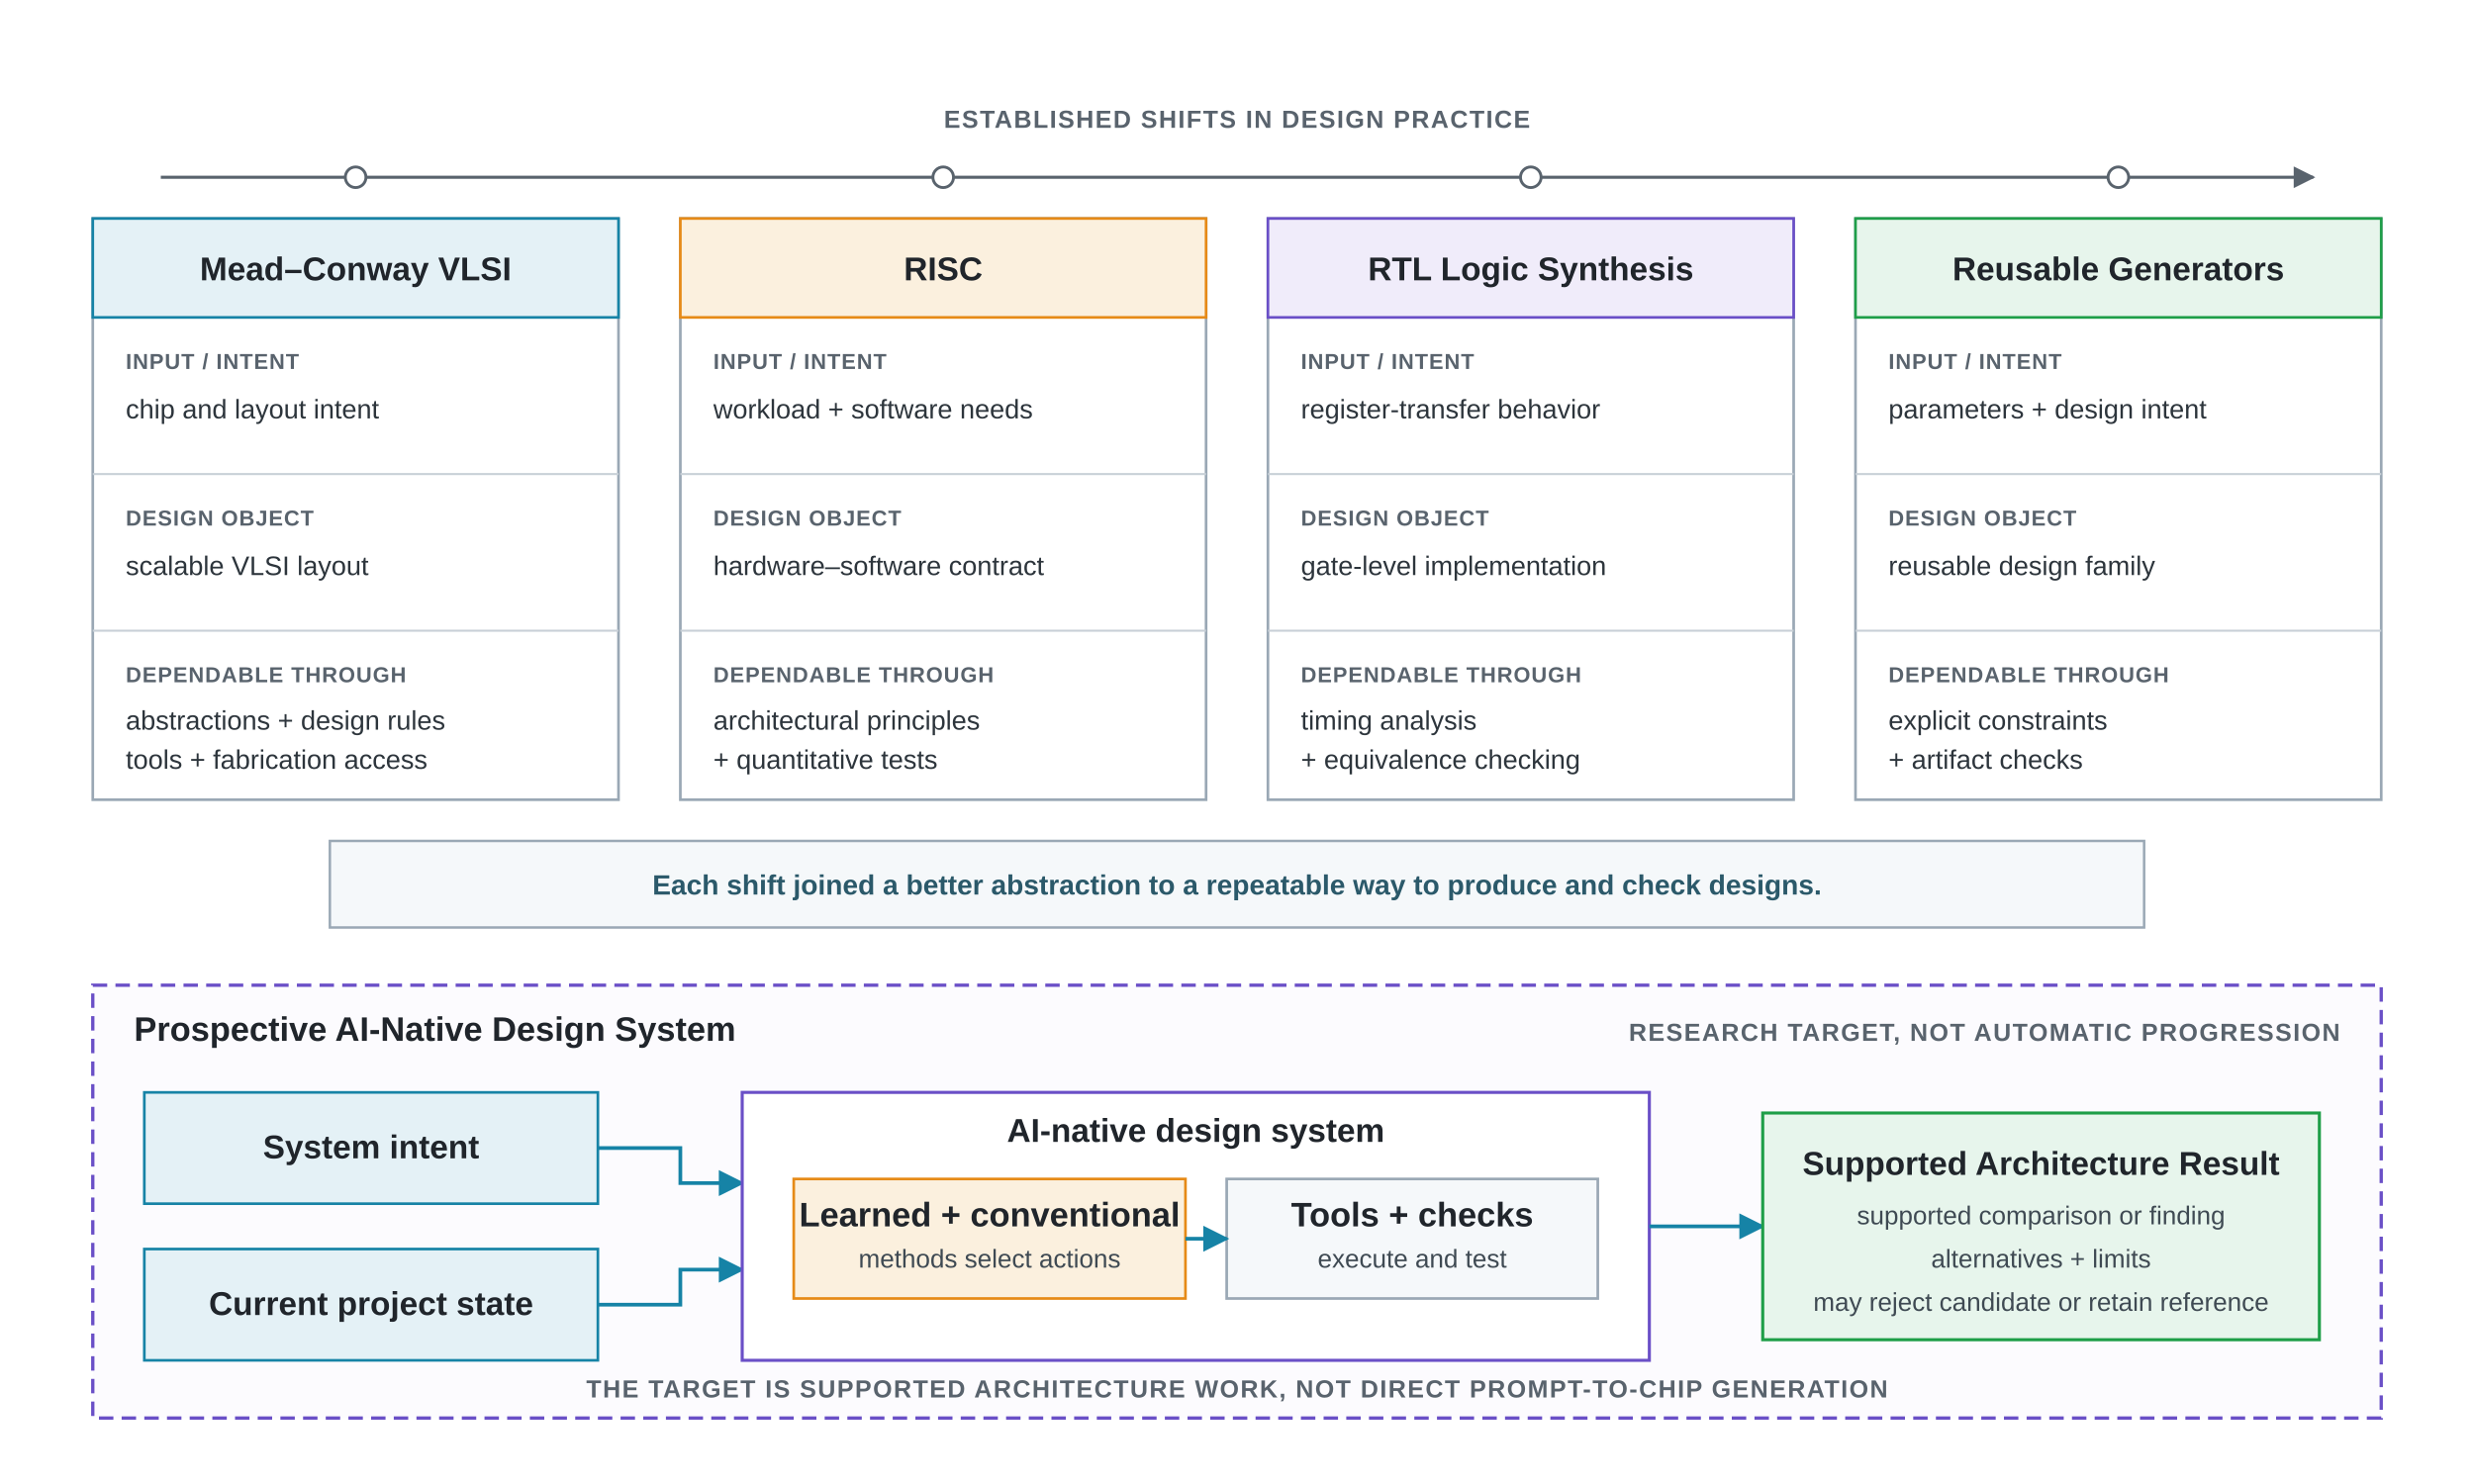
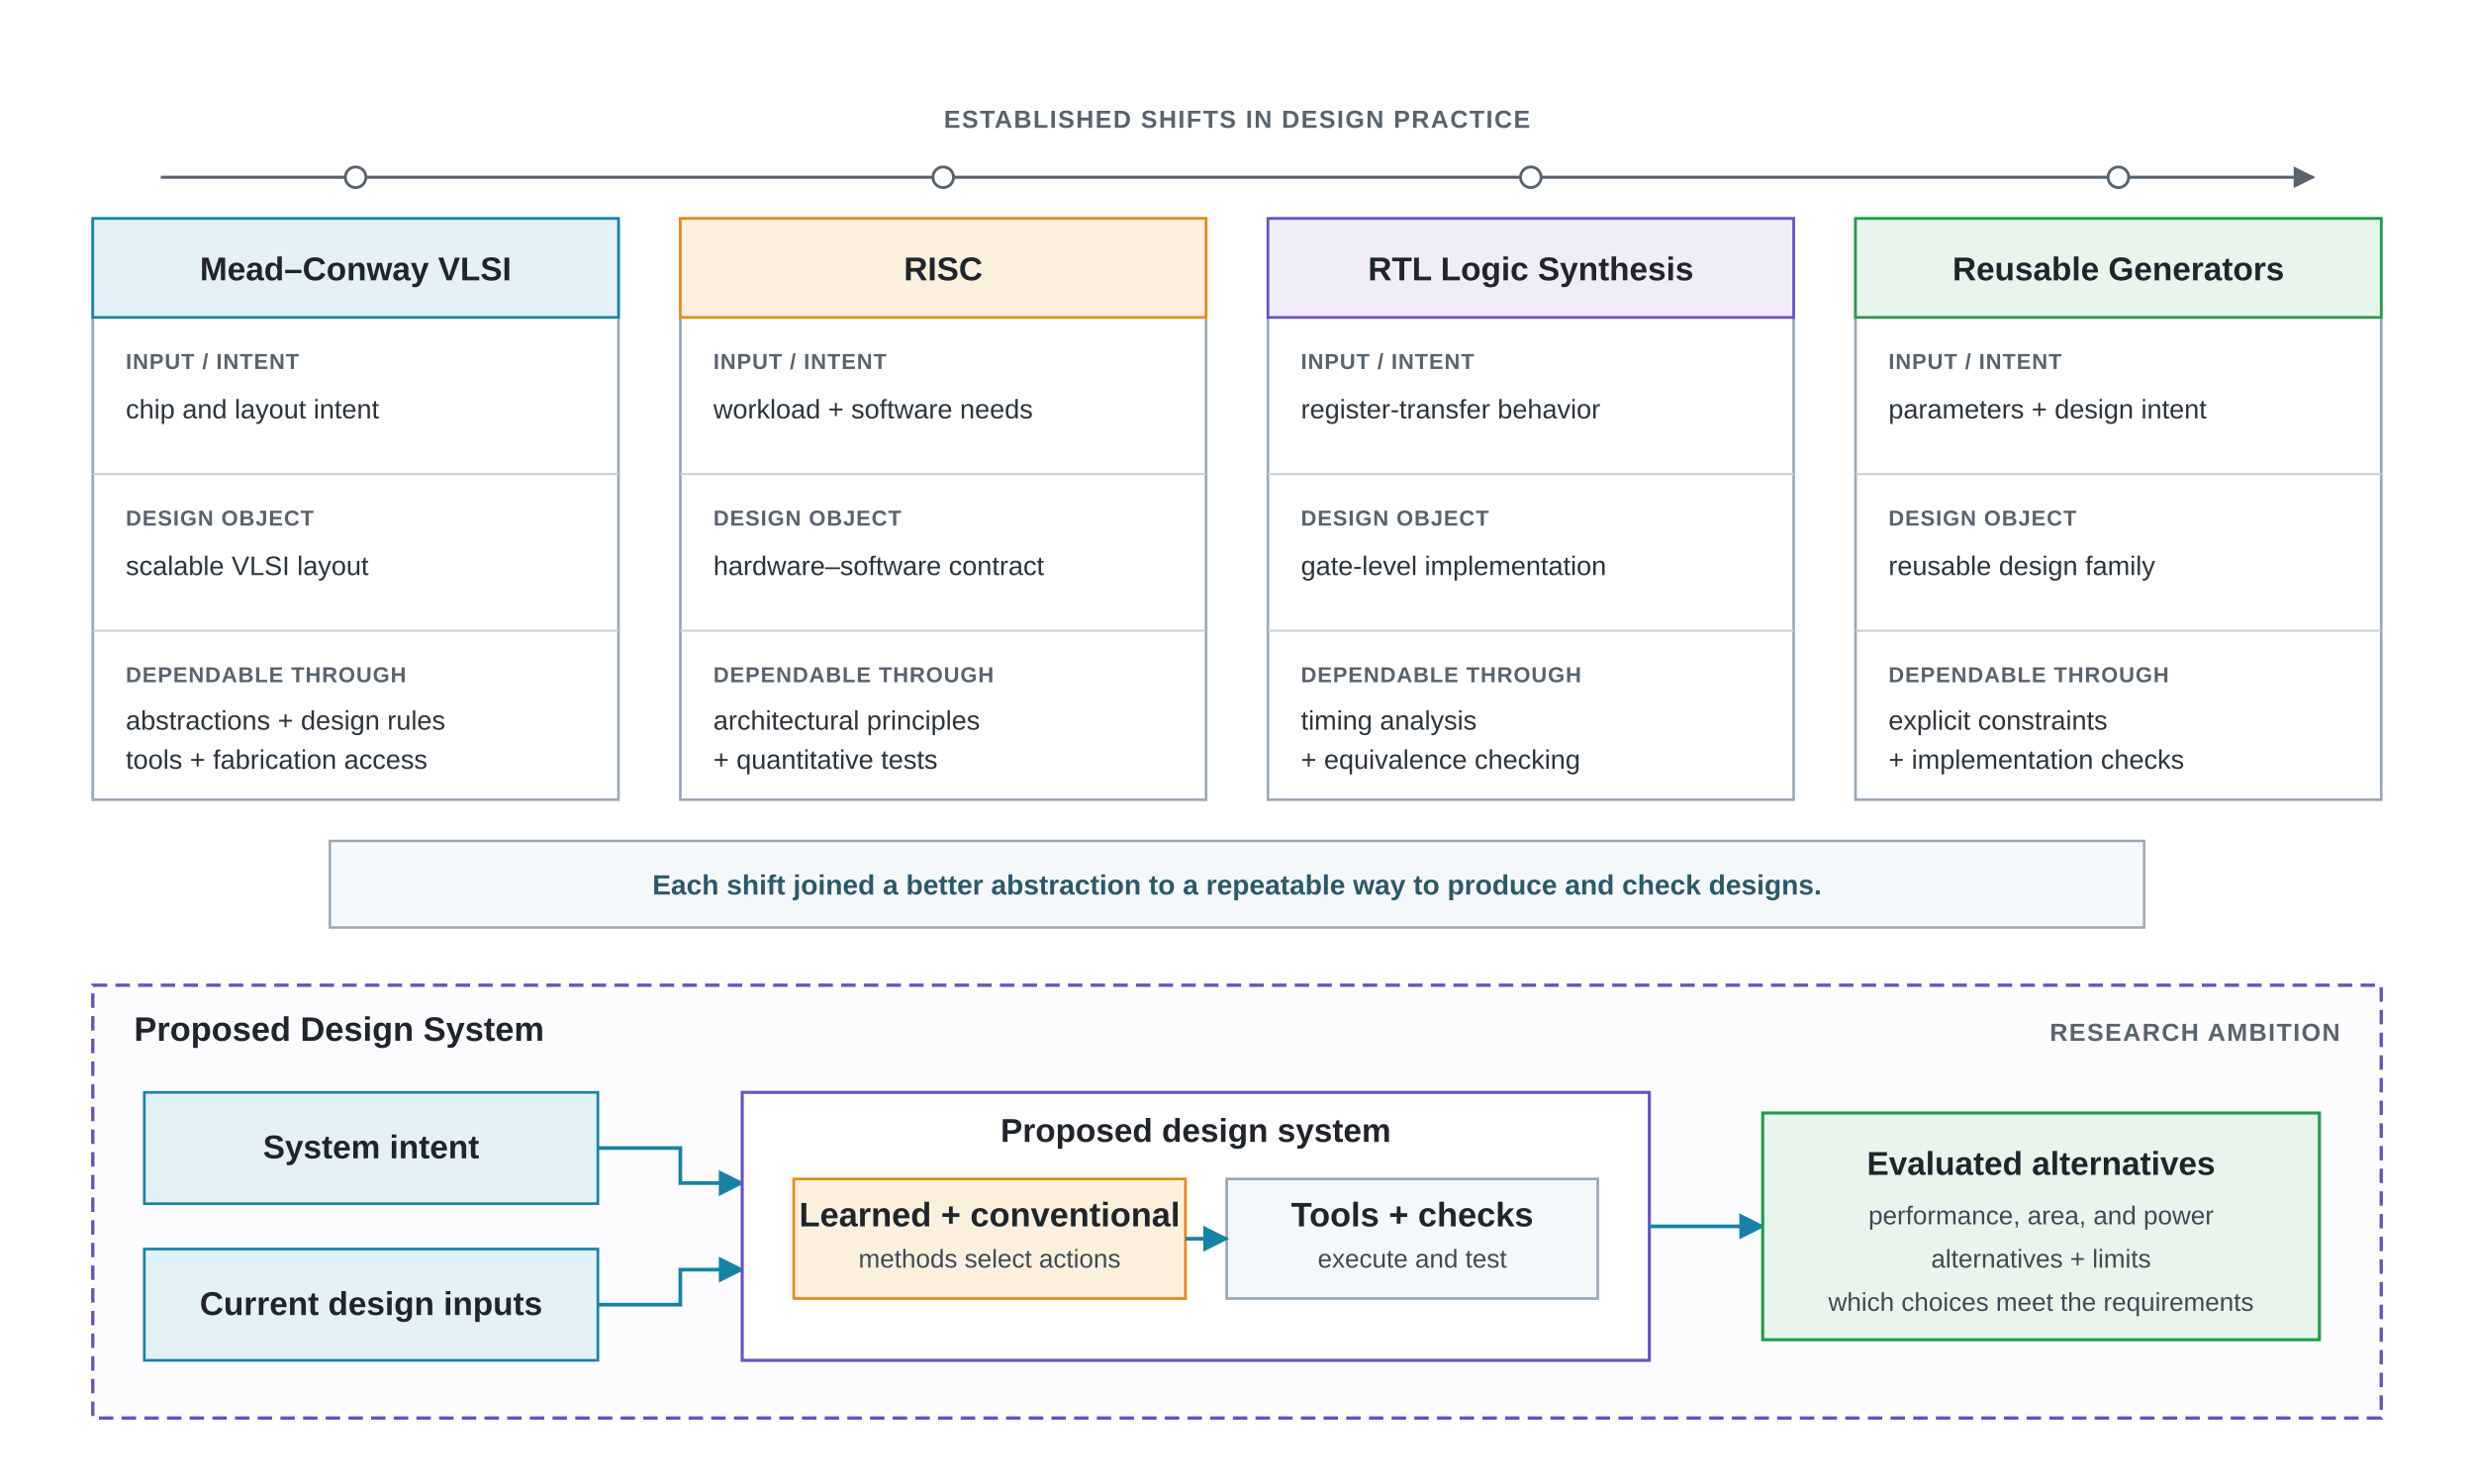
<svg xmlns="http://www.w3.org/2000/svg" viewBox="0 0 1200 720" role="img" aria-labelledby="title desc">
  <defs>
    <marker id="arrow-gray" viewBox="0 0 10 10" refX="9" refY="5" markerWidth="7" markerHeight="7" orient="auto">
      <path d="M 0 0 L 10 5 L 0 10 z" fill="#59636D" />
    </marker>
    <marker id="arrow-blue" viewBox="0 0 10 10" refX="9" refY="5" markerWidth="7" markerHeight="7" orient="auto">
      <path d="M 0 0 L 10 5 L 0 10 z" fill="#1683A6" />
    </marker>
    <style>
      .font { font-family: Arial, Helvetica, sans-serif; }
      .eyebrow { font-size: 12px; font-weight: 700; fill: #59636D; letter-spacing: 0.7px; }
      .stage-title { font-size: 16px; font-weight: 700; fill: #20252B; }
      .field { font-size: 10.5px; font-weight: 700; fill: #59636D; letter-spacing: 0.45px; }
      .value { font-size: 13px; fill: #2D353C; }
      .note { font-size: 13.5px; font-weight: 700; fill: #2B596A; }
      .panel-title { font-size: 16.5px; font-weight: 700; fill: #20252B; }
      .panel-sub { font-size: 12.5px; fill: #3F4A53; }
      .history-card { fill: #FFFFFF; stroke: #9AA8B5; stroke-width: 1.3; }
      .history-head-blue { fill: #E4F1F6; stroke: #1683A6; stroke-width: 1.3; }
      .history-head-orange { fill: #FBF0DE; stroke: #E68A17; stroke-width: 1.3; }
      .history-head-purple { fill: #F0ECFA; stroke: #6A4FC7; stroke-width: 1.3; }
      .history-head-green { fill: #E7F5EC; stroke: #1E9E48; stroke-width: 1.3; }
      .divider { stroke: #C8D0D7; stroke-width: 1; }
      .timeline { fill: none; stroke: #59636D; stroke-width: 1.5; }
      .timeline-node { fill: #FFFFFF; stroke: #59636D; stroke-width: 1.4; }
      .synthesis { fill: #F5F8FA; stroke: #9AA8B5; stroke-width: 1.2; }
      .prospective { fill: #FCFBFE; stroke: #6A4FC7; stroke-width: 1.6; stroke-dasharray: 7 4; }
      .input { fill: #E4F1F6; stroke: #1683A6; stroke-width: 1.3; }
      .method { fill: #FBF0DE; stroke: #E68A17; stroke-width: 1.3; }
      .tool { fill: #F5F8FA; stroke: #9AA8B5; stroke-width: 1.3; }
      .result { fill: #E7F5EC; stroke: #1E9E48; stroke-width: 1.5; }
      .flow { fill: none; stroke: #1683A6; stroke-width: 1.8; }
    </style>
  </defs>
  <rect width="1200" height="720" fill="#FFFFFF" />
  <g class="font">
    <text class="eyebrow" x="600" y="62" text-anchor="middle">ESTABLISHED SHIFTS IN DESIGN PRACTICE</text>
    <line class="timeline" x1="78" y1="86" x2="1122" y2="86" marker-end="url(#arrow-gray)" />
    <circle class="timeline-node" cx="172.5" cy="86" r="5" />
    <circle class="timeline-node" cx="457.5" cy="86" r="5" />
    <circle class="timeline-node" cx="742.5" cy="86" r="5" />
    <circle class="timeline-node" cx="1027.5" cy="86" r="5" />
    <rect class="history-card" x="45" y="106" width="255" height="282" />
    <rect class="history-head-blue" x="45" y="106" width="255" height="48" />
    <text class="stage-title" x="172.5" y="136" text-anchor="middle">Mead–Conway VLSI</text>
    <line class="divider" x1="45" y1="230" x2="300" y2="230" />
    <line class="divider" x1="45" y1="306" x2="300" y2="306" />
    <text class="field" x="61" y="179">INPUT / INTENT</text>
    <text class="value" x="61" y="203">chip and layout intent</text>
    <text class="field" x="61" y="255">DESIGN OBJECT</text>
    <text class="value" x="61" y="279">scalable VLSI layout</text>
    <text class="field" x="61" y="331">DEPENDABLE THROUGH</text>
    <text class="value" x="61" y="354">abstractions + design rules</text>
    <text class="value" x="61" y="373">tools + fabrication access</text>
    <rect class="history-card" x="330" y="106" width="255" height="282" />
    <rect class="history-head-orange" x="330" y="106" width="255" height="48" />
    <text class="stage-title" x="457.5" y="136" text-anchor="middle">RISC</text>
    <line class="divider" x1="330" y1="230" x2="585" y2="230" />
    <line class="divider" x1="330" y1="306" x2="585" y2="306" />
    <text class="field" x="346" y="179">INPUT / INTENT</text>
    <text class="value" x="346" y="203">workload + software needs</text>
    <text class="field" x="346" y="255">DESIGN OBJECT</text>
    <text class="value" x="346" y="279">hardware–software contract</text>
    <text class="field" x="346" y="331">DEPENDABLE THROUGH</text>
    <text class="value" x="346" y="354">architectural principles</text>
    <text class="value" x="346" y="373">+ quantitative tests</text>
    <rect class="history-card" x="615" y="106" width="255" height="282" />
    <rect class="history-head-purple" x="615" y="106" width="255" height="48" />
    <text class="stage-title" x="742.5" y="136" text-anchor="middle">RTL Logic Synthesis</text>
    <line class="divider" x1="615" y1="230" x2="870" y2="230" />
    <line class="divider" x1="615" y1="306" x2="870" y2="306" />
    <text class="field" x="631" y="179">INPUT / INTENT</text>
    <text class="value" x="631" y="203">register-transfer behavior</text>
    <text class="field" x="631" y="255">DESIGN OBJECT</text>
    <text class="value" x="631" y="279">gate-level implementation</text>
    <text class="field" x="631" y="331">DEPENDABLE THROUGH</text>
    <text class="value" x="631" y="354">timing analysis</text>
    <text class="value" x="631" y="373">+ equivalence checking</text>
    <rect class="history-card" x="900" y="106" width="255" height="282" />
    <rect class="history-head-green" x="900" y="106" width="255" height="48" />
    <text class="stage-title" x="1027.5" y="136" text-anchor="middle">Reusable Generators</text>
    <line class="divider" x1="900" y1="230" x2="1155" y2="230" />
    <line class="divider" x1="900" y1="306" x2="1155" y2="306" />
    <text class="field" x="916" y="179">INPUT / INTENT</text>
    <text class="value" x="916" y="203">parameters + design intent</text>
    <text class="field" x="916" y="255">DESIGN OBJECT</text>
    <text class="value" x="916" y="279">reusable design family</text>
    <text class="field" x="916" y="331">DEPENDABLE THROUGH</text>
    <text class="value" x="916" y="354">explicit constraints</text>
-     <text class="value" x="916" y="373">+ artifact checks</text>
+     <text class="value" x="916" y="373">+ implementation checks</text>
    <rect class="synthesis" x="160" y="408" width="880" height="42" />
    <text class="note" x="600" y="434" text-anchor="middle">Each shift joined a better abstraction to a repeatable way to produce and check designs.</text>
    <rect class="prospective" x="45" y="478" width="1110" height="210" />
-     <text class="panel-title" x="65" y="505">Prospective AI-Native Design System</text>
-     <text class="eyebrow" x="1135" y="505" text-anchor="end">RESEARCH TARGET, NOT AUTOMATIC PROGRESSION</text>
+     <text class="panel-title" x="65" y="505">Proposed Design System</text>
+     <text class="eyebrow" x="1135" y="505" text-anchor="end">RESEARCH AMBITION</text>
    <rect class="input" x="70" y="530" width="220" height="54" />
    <text class="stage-title" x="180" y="562" text-anchor="middle">System intent</text>
    <rect class="input" x="70" y="606" width="220" height="54" />
-     <text class="stage-title" x="180" y="638" text-anchor="middle">Current project state</text>
+     <text class="stage-title" x="180" y="638" text-anchor="middle">Current design inputs</text>
    <path class="flow" d="M 290 557 H 330 V 574 H 360" marker-end="url(#arrow-blue)" />
    <path class="flow" d="M 290 633 H 330 V 616 H 360" marker-end="url(#arrow-blue)" />
    <rect x="360" y="530" width="440" height="130" fill="#FFFFFF" stroke="#6A4FC7" stroke-width="1.5" />
-     <text class="stage-title" x="580" y="554" text-anchor="middle">AI-native design system</text>
+     <text class="stage-title" x="580" y="554" text-anchor="middle">Proposed design system</text>
    <rect class="method" x="385" y="572" width="190" height="58" />
    <text class="panel-title" x="480" y="595" text-anchor="middle">Learned + conventional</text>
    <text class="panel-sub" x="480" y="615" text-anchor="middle">methods select actions</text>
    <rect class="tool" x="595" y="572" width="180" height="58" />
    <text class="panel-title" x="685" y="595" text-anchor="middle">Tools + checks</text>
    <text class="panel-sub" x="685" y="615" text-anchor="middle">execute and test</text>
    <line class="flow" x1="575" y1="601" x2="595" y2="601" marker-end="url(#arrow-blue)" />
    <line class="flow" x1="800" y1="595" x2="855" y2="595" marker-end="url(#arrow-blue)" />
    <rect class="result" x="855" y="540" width="270" height="110" />
-     <text class="stage-title" x="990" y="570" text-anchor="middle">Supported Architecture Result</text>
-     <text class="panel-sub" x="990" y="594" text-anchor="middle">supported comparison or finding</text>
+     <text class="stage-title" x="990" y="570" text-anchor="middle">Evaluated alternatives</text>
+     <text class="panel-sub" x="990" y="594" text-anchor="middle">performance, area, and power</text>
    <text class="panel-sub" x="990" y="615" text-anchor="middle">alternatives + limits</text>
-     <text class="panel-sub" x="990" y="636" text-anchor="middle">may reject candidate or retain reference</text>
-     <text class="eyebrow" x="600" y="678" text-anchor="middle">THE TARGET IS SUPPORTED ARCHITECTURE WORK, NOT DIRECT PROMPT-TO-CHIP GENERATION</text>
+     <text class="panel-sub" x="990" y="636" text-anchor="middle">which choices meet the requirements</text>
  </g>
</svg>
